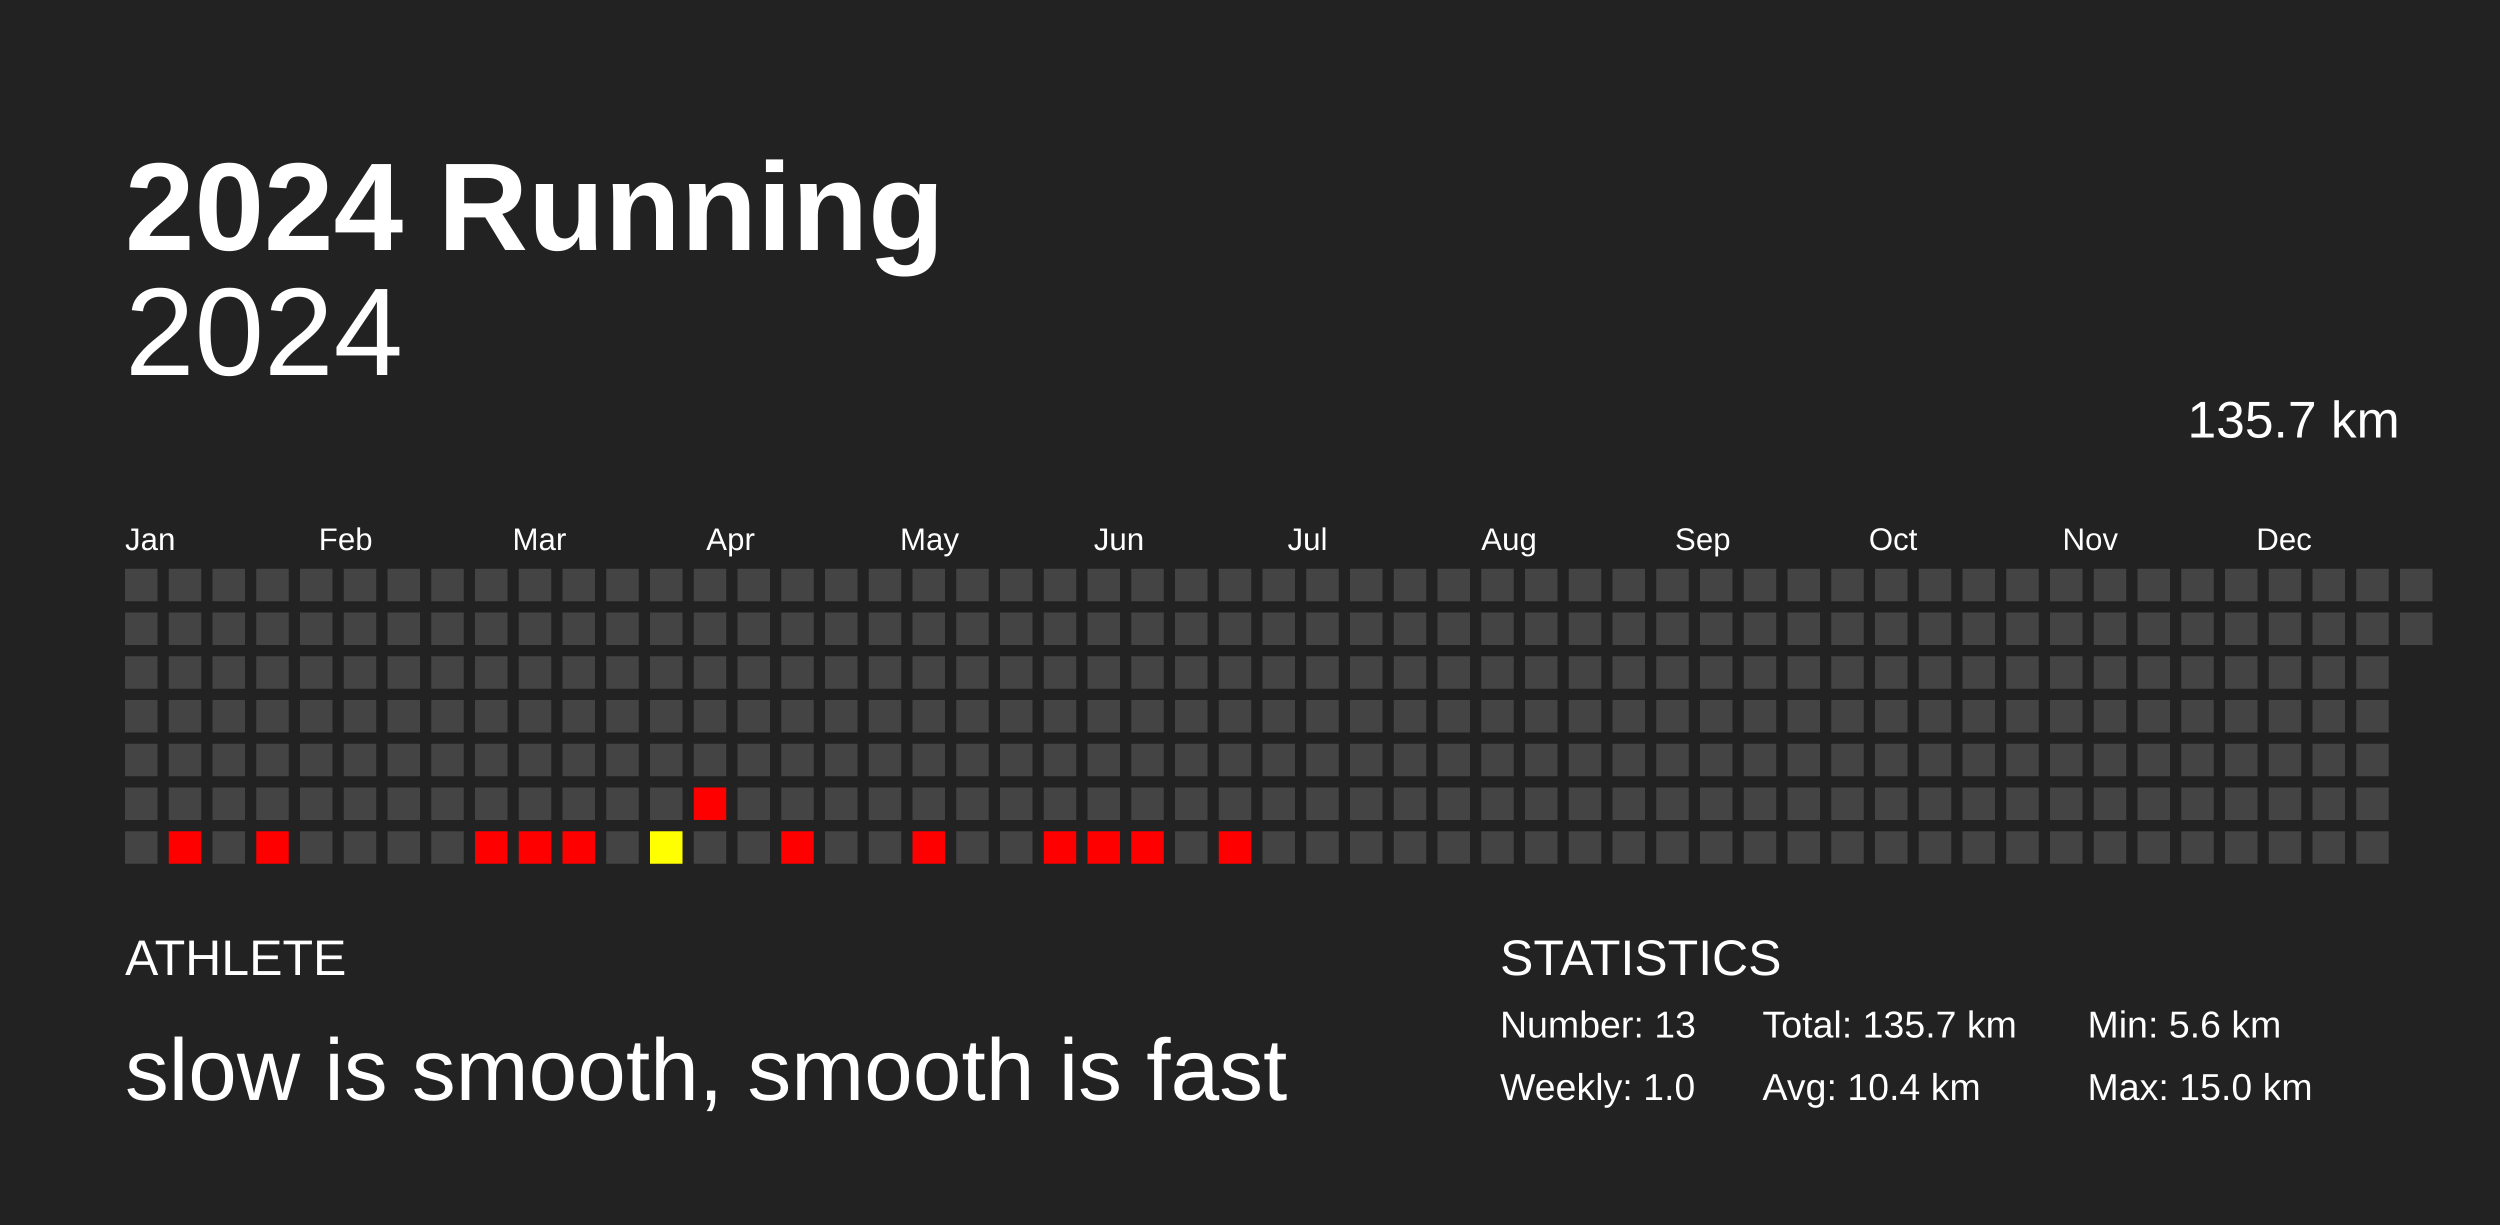
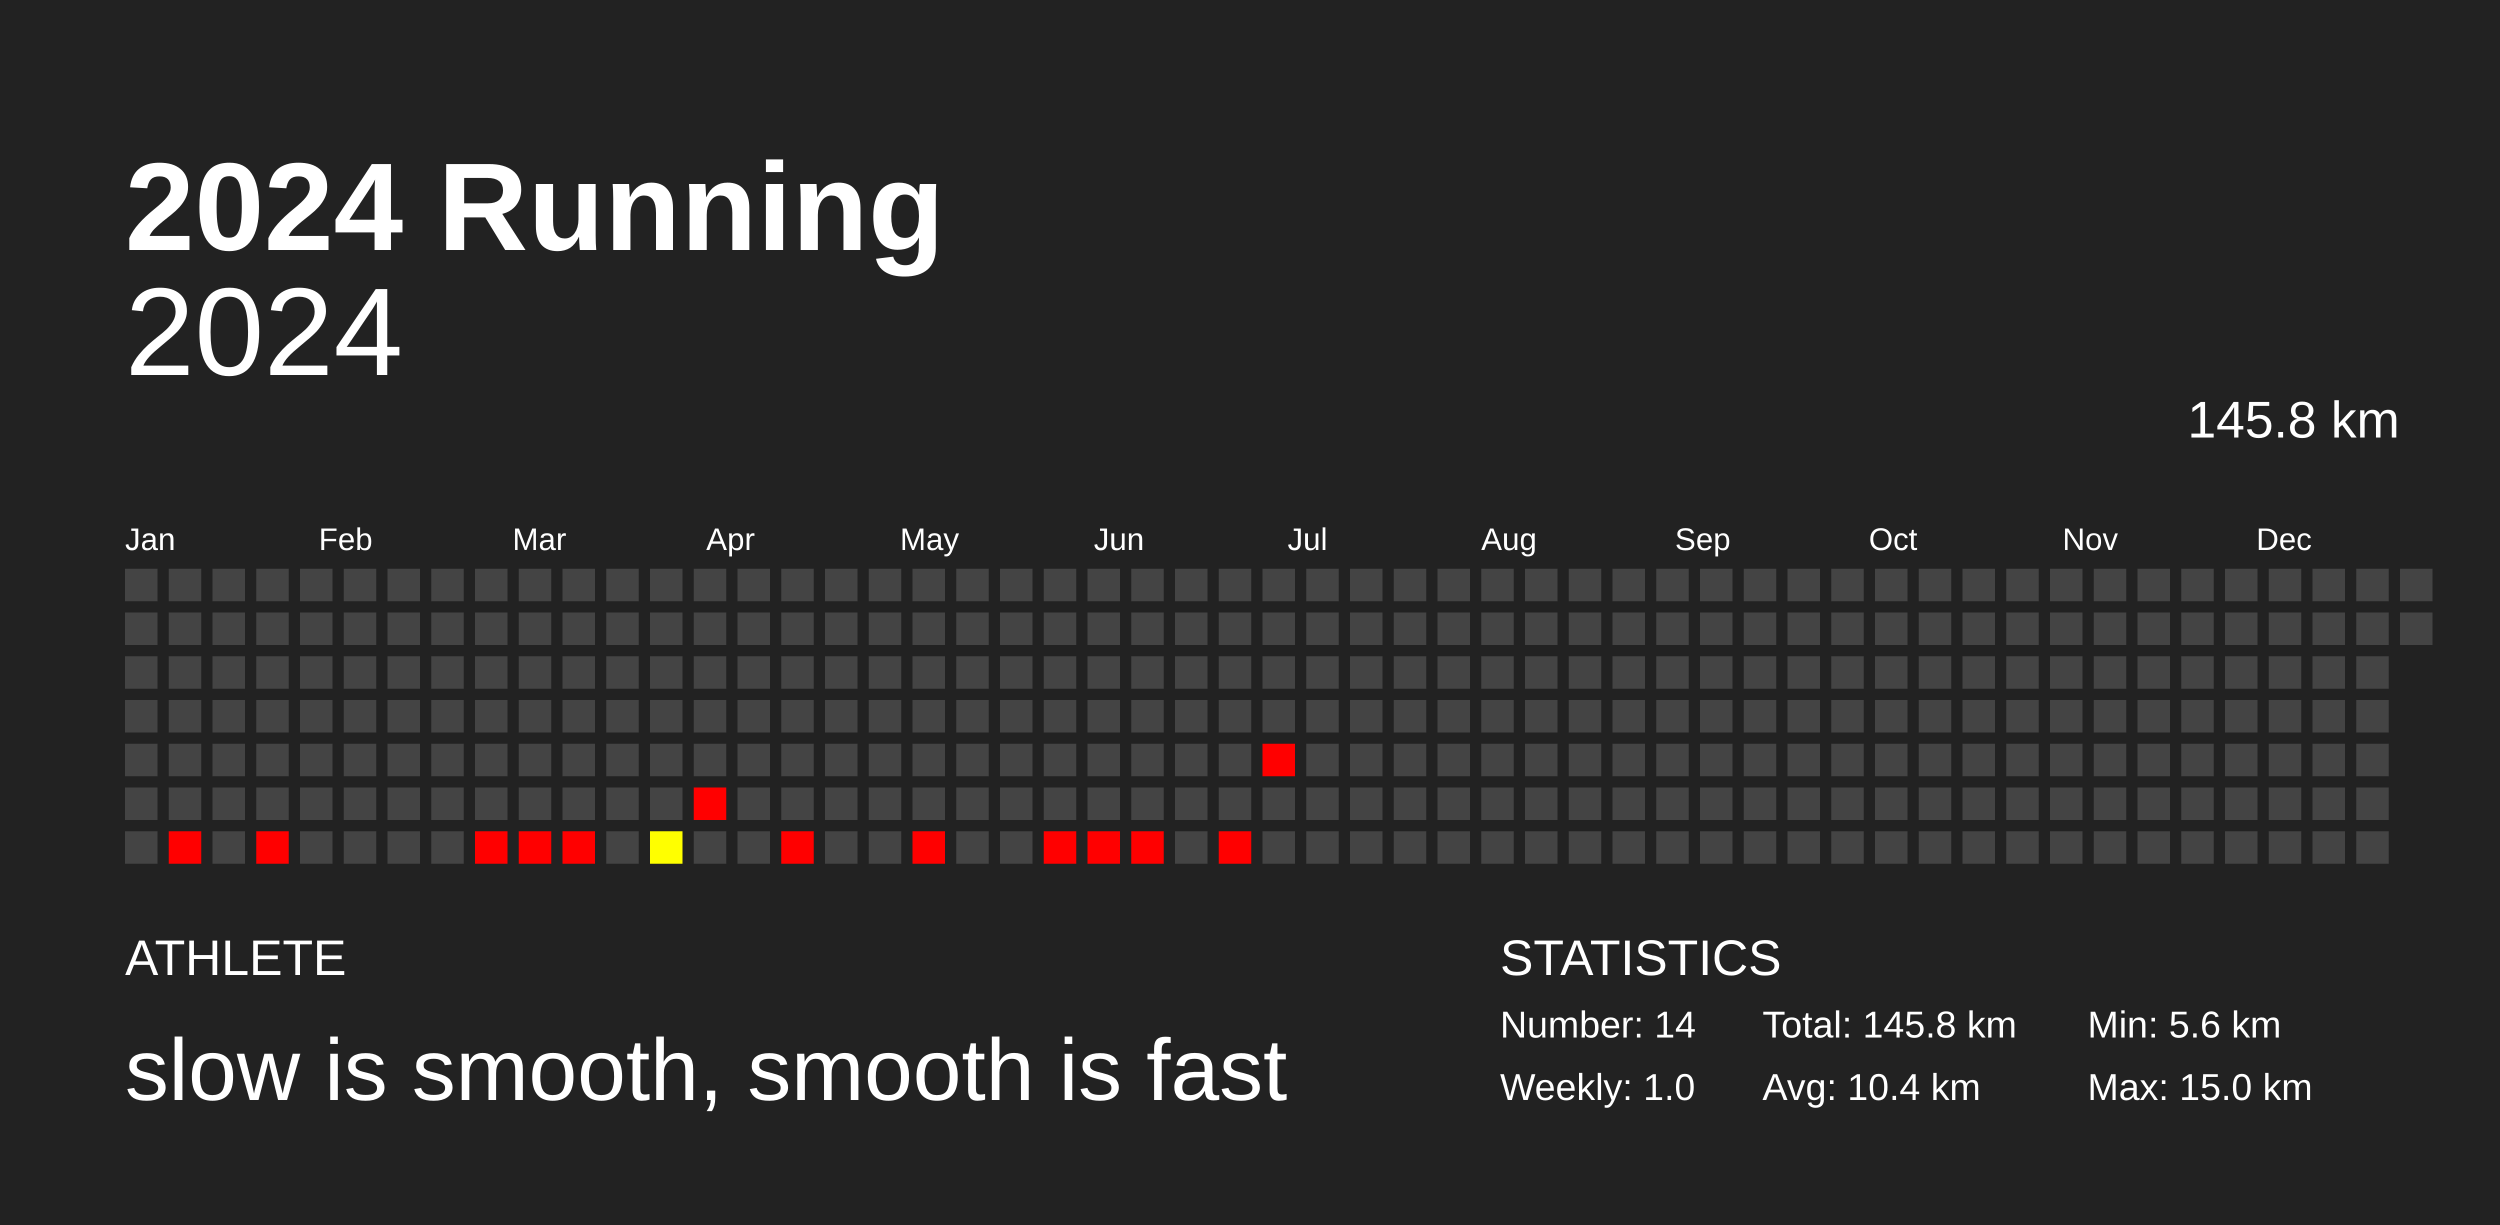
<svg xmlns="http://www.w3.org/2000/svg" baseProfile="full" height="98mm" version="1.1" viewBox="0,0,200,98" width="200mm">
  <defs />
  <rect fill="#222222" height="98" width="200" x="0" y="0" />
  <text fill="#FFFFFF" style="font-size:10px; font-family:Arial; font-weight:bold;" x="10" y="20">2024 Running</text>
  <text fill="#FFFFFF" style="font-size:4px; font-family:Arial" x="10" y="78">ATHLETE</text>
  <text fill="#FFFFFF" style="font-size:7px; font-family:Arial" x="10" y="88">slow is smooth, smooth is fast</text>
  <text fill="#FFFFFF" style="font-size:4px; font-family:Arial" x="120" y="78">STATISTICS</text>
-   <text fill="#FFFFFF" style="font-size:3px; font-family:Arial" x="120" y="83">Number: 13</text>
+   <text fill="#FFFFFF" style="font-size:3px; font-family:Arial" x="120" y="83">Number: 14</text>
  <text fill="#FFFFFF" style="font-size:3px; font-family:Arial" x="120" y="88">Weekly: 1.0</text>
-   <text fill="#FFFFFF" style="font-size:3px; font-family:Arial" x="141" y="83">Total: 135.7 km</text>
+   <text fill="#FFFFFF" style="font-size:3px; font-family:Arial" x="141" y="83">Total: 145.8 km</text>
  <text fill="#FFFFFF" style="font-size:3px; font-family:Arial" x="141" y="88">Avg: 10.4 km</text>
  <text fill="#FFFFFF" style="font-size:3px; font-family:Arial" x="167" y="83">Min: 5.6 km</text>
  <text fill="#FFFFFF" style="font-size:3px; font-family:Arial" x="167" y="88">Max: 15.0 km</text>
  <text alignment-baseline="hanging" fill="#FFFFFF" style="font-size:10.0px; font-family:Arial;" x="10" y="30">2024</text>
-   <text alignment-baseline="hanging" fill="#FFFFFF" style="font-size:4.125px; font-family:Arial;" x="175" y="35">135.7 km</text>
+   <text alignment-baseline="hanging" fill="#FFFFFF" style="font-size:4.125px; font-family:Arial;" x="175" y="35">145.8 km</text>
  <text fill="#FFFFFF" style="font-size:2.5px; font-family:Arial" x="10.0" y="44">Jan</text>
  <text fill="#FFFFFF" style="font-size:2.5px; font-family:Arial" x="25.5" y="44">Feb</text>
  <text fill="#FFFFFF" style="font-size:2.5px; font-family:Arial" x="41.0" y="44">Mar</text>
  <text fill="#FFFFFF" style="font-size:2.5px; font-family:Arial" x="56.5" y="44">Apr</text>
  <text fill="#FFFFFF" style="font-size:2.5px; font-family:Arial" x="72.0" y="44">May</text>
  <text fill="#FFFFFF" style="font-size:2.5px; font-family:Arial" x="87.5" y="44">Jun</text>
  <text fill="#FFFFFF" style="font-size:2.5px; font-family:Arial" x="103.0" y="44">Jul</text>
  <text fill="#FFFFFF" style="font-size:2.5px; font-family:Arial" x="118.5" y="44">Aug</text>
  <text fill="#FFFFFF" style="font-size:2.5px; font-family:Arial" x="134.0" y="44">Sep</text>
  <text fill="#FFFFFF" style="font-size:2.5px; font-family:Arial" x="149.5" y="44">Oct</text>
  <text fill="#FFFFFF" style="font-size:2.5px; font-family:Arial" x="165.0" y="44">Nov</text>
  <text fill="#FFFFFF" style="font-size:2.5px; font-family:Arial" x="180.5" y="44">Dec</text>
  <rect fill="#444444" height="2.6" width="2.6" x="10.0" y="45.5" />
  <rect fill="#444444" height="2.6" width="2.6" x="10.0" y="49.0" />
  <rect fill="#444444" height="2.6" width="2.6" x="10.0" y="52.5" />
  <rect fill="#444444" height="2.6" width="2.6" x="10.0" y="56.0" />
  <rect fill="#444444" height="2.6" width="2.6" x="10.0" y="59.5" />
  <rect fill="#444444" height="2.6" width="2.6" x="10.0" y="63.0" />
  <rect fill="#444444" height="2.6" width="2.6" x="10.0" y="66.5" />
  <rect fill="#444444" height="2.6" width="2.6" x="13.5" y="45.5" />
  <rect fill="#444444" height="2.6" width="2.6" x="13.5" y="49.0" />
  <rect fill="#444444" height="2.6" width="2.6" x="13.5" y="52.5" />
  <rect fill="#444444" height="2.6" width="2.6" x="13.5" y="56.0" />
  <rect fill="#444444" height="2.6" width="2.6" x="13.5" y="59.5" />
  <rect fill="#444444" height="2.6" width="2.6" x="13.5" y="63.0" />
  <rect fill="red" height="2.6" width="2.6" x="13.5" y="66.5" />
  <rect fill="#444444" height="2.6" width="2.6" x="17.0" y="45.5" />
  <rect fill="#444444" height="2.6" width="2.6" x="17.0" y="49.0" />
  <rect fill="#444444" height="2.6" width="2.6" x="17.0" y="52.5" />
  <rect fill="#444444" height="2.6" width="2.6" x="17.0" y="56.0" />
  <rect fill="#444444" height="2.6" width="2.6" x="17.0" y="59.5" />
  <rect fill="#444444" height="2.6" width="2.6" x="17.0" y="63.0" />
  <rect fill="#444444" height="2.6" width="2.6" x="17.0" y="66.5" />
  <rect fill="#444444" height="2.6" width="2.6" x="20.5" y="45.5" />
  <rect fill="#444444" height="2.6" width="2.6" x="20.5" y="49.0" />
  <rect fill="#444444" height="2.6" width="2.6" x="20.5" y="52.5" />
  <rect fill="#444444" height="2.6" width="2.6" x="20.5" y="56.0" />
  <rect fill="#444444" height="2.6" width="2.6" x="20.5" y="59.5" />
  <rect fill="#444444" height="2.6" width="2.6" x="20.5" y="63.0" />
  <rect fill="red" height="2.6" width="2.6" x="20.5" y="66.5" />
  <rect fill="#444444" height="2.6" width="2.6" x="24.0" y="45.5" />
  <rect fill="#444444" height="2.6" width="2.6" x="24.0" y="49.0" />
  <rect fill="#444444" height="2.6" width="2.6" x="24.0" y="52.5" />
  <rect fill="#444444" height="2.6" width="2.6" x="24.0" y="56.0" />
  <rect fill="#444444" height="2.6" width="2.6" x="24.0" y="59.5" />
  <rect fill="#444444" height="2.6" width="2.6" x="24.0" y="63.0" />
  <rect fill="#444444" height="2.6" width="2.6" x="24.0" y="66.5" />
  <rect fill="#444444" height="2.6" width="2.6" x="27.5" y="45.5" />
  <rect fill="#444444" height="2.6" width="2.6" x="27.5" y="49.0" />
  <rect fill="#444444" height="2.6" width="2.6" x="27.5" y="52.5" />
  <rect fill="#444444" height="2.6" width="2.6" x="27.5" y="56.0" />
  <rect fill="#444444" height="2.6" width="2.6" x="27.5" y="59.5" />
  <rect fill="#444444" height="2.6" width="2.6" x="27.5" y="63.0" />
  <rect fill="#444444" height="2.6" width="2.6" x="27.5" y="66.5" />
  <rect fill="#444444" height="2.6" width="2.6" x="31.0" y="45.5" />
  <rect fill="#444444" height="2.6" width="2.6" x="31.0" y="49.0" />
  <rect fill="#444444" height="2.6" width="2.6" x="31.0" y="52.5" />
  <rect fill="#444444" height="2.6" width="2.6" x="31.0" y="56.0" />
  <rect fill="#444444" height="2.6" width="2.6" x="31.0" y="59.5" />
  <rect fill="#444444" height="2.6" width="2.6" x="31.0" y="63.0" />
  <rect fill="#444444" height="2.6" width="2.6" x="31.0" y="66.5" />
  <rect fill="#444444" height="2.6" width="2.6" x="34.5" y="45.5" />
  <rect fill="#444444" height="2.6" width="2.6" x="34.5" y="49.0" />
  <rect fill="#444444" height="2.6" width="2.6" x="34.5" y="52.5" />
  <rect fill="#444444" height="2.6" width="2.6" x="34.5" y="56.0" />
  <rect fill="#444444" height="2.6" width="2.6" x="34.5" y="59.5" />
  <rect fill="#444444" height="2.6" width="2.6" x="34.5" y="63.0" />
  <rect fill="#444444" height="2.6" width="2.6" x="34.5" y="66.5" />
  <rect fill="#444444" height="2.6" width="2.6" x="38.0" y="45.5" />
  <rect fill="#444444" height="2.6" width="2.6" x="38.0" y="49.0" />
  <rect fill="#444444" height="2.6" width="2.6" x="38.0" y="52.5" />
  <rect fill="#444444" height="2.6" width="2.6" x="38.0" y="56.0" />
  <rect fill="#444444" height="2.6" width="2.6" x="38.0" y="59.5" />
  <rect fill="#444444" height="2.6" width="2.6" x="38.0" y="63.0" />
  <rect fill="red" height="2.6" width="2.6" x="38.0" y="66.5" />
  <rect fill="#444444" height="2.6" width="2.6" x="41.5" y="45.5" />
  <rect fill="#444444" height="2.6" width="2.6" x="41.5" y="49.0" />
  <rect fill="#444444" height="2.6" width="2.6" x="41.5" y="52.5" />
  <rect fill="#444444" height="2.6" width="2.6" x="41.5" y="56.0" />
  <rect fill="#444444" height="2.6" width="2.6" x="41.5" y="59.5" />
  <rect fill="#444444" height="2.6" width="2.6" x="41.5" y="63.0" />
  <rect fill="red" height="2.6" width="2.6" x="41.5" y="66.5" />
  <rect fill="#444444" height="2.6" width="2.6" x="45.0" y="45.5" />
  <rect fill="#444444" height="2.6" width="2.6" x="45.0" y="49.0" />
  <rect fill="#444444" height="2.6" width="2.6" x="45.0" y="52.5" />
  <rect fill="#444444" height="2.6" width="2.6" x="45.0" y="56.0" />
  <rect fill="#444444" height="2.6" width="2.6" x="45.0" y="59.5" />
  <rect fill="#444444" height="2.6" width="2.6" x="45.0" y="63.0" />
  <rect fill="red" height="2.6" width="2.6" x="45.0" y="66.5" />
  <rect fill="#444444" height="2.6" width="2.6" x="48.5" y="45.5" />
  <rect fill="#444444" height="2.6" width="2.6" x="48.5" y="49.0" />
  <rect fill="#444444" height="2.6" width="2.6" x="48.5" y="52.5" />
  <rect fill="#444444" height="2.6" width="2.6" x="48.5" y="56.0" />
  <rect fill="#444444" height="2.6" width="2.6" x="48.5" y="59.5" />
  <rect fill="#444444" height="2.6" width="2.6" x="48.5" y="63.0" />
  <rect fill="#444444" height="2.6" width="2.6" x="48.5" y="66.5" />
  <rect fill="#444444" height="2.6" width="2.6" x="52.0" y="45.5" />
  <rect fill="#444444" height="2.6" width="2.6" x="52.0" y="49.0" />
  <rect fill="#444444" height="2.6" width="2.6" x="52.0" y="52.5" />
  <rect fill="#444444" height="2.6" width="2.6" x="52.0" y="56.0" />
  <rect fill="#444444" height="2.6" width="2.6" x="52.0" y="59.5" />
  <rect fill="#444444" height="2.6" width="2.6" x="52.0" y="63.0" />
  <rect fill="#ffff00" height="2.6" width="2.6" x="52.0" y="66.5" />
  <rect fill="#444444" height="2.6" width="2.6" x="55.5" y="45.5" />
  <rect fill="#444444" height="2.6" width="2.6" x="55.5" y="49.0" />
  <rect fill="#444444" height="2.6" width="2.6" x="55.5" y="52.5" />
  <rect fill="#444444" height="2.6" width="2.6" x="55.5" y="56.0" />
  <rect fill="#444444" height="2.6" width="2.6" x="55.5" y="59.5" />
  <rect fill="red" height="2.6" width="2.6" x="55.5" y="63.0" />
  <rect fill="#444444" height="2.6" width="2.6" x="55.5" y="66.5" />
  <rect fill="#444444" height="2.6" width="2.6" x="59.0" y="45.5" />
  <rect fill="#444444" height="2.6" width="2.6" x="59.0" y="49.0" />
  <rect fill="#444444" height="2.6" width="2.6" x="59.0" y="52.5" />
  <rect fill="#444444" height="2.6" width="2.6" x="59.0" y="56.0" />
  <rect fill="#444444" height="2.6" width="2.6" x="59.0" y="59.5" />
  <rect fill="#444444" height="2.6" width="2.6" x="59.0" y="63.0" />
  <rect fill="#444444" height="2.6" width="2.6" x="59.0" y="66.5" />
  <rect fill="#444444" height="2.6" width="2.6" x="62.5" y="45.5" />
  <rect fill="#444444" height="2.6" width="2.6" x="62.5" y="49.0" />
  <rect fill="#444444" height="2.6" width="2.6" x="62.5" y="52.5" />
  <rect fill="#444444" height="2.6" width="2.6" x="62.5" y="56.0" />
  <rect fill="#444444" height="2.6" width="2.6" x="62.5" y="59.5" />
  <rect fill="#444444" height="2.6" width="2.6" x="62.5" y="63.0" />
  <rect fill="red" height="2.6" width="2.6" x="62.5" y="66.5" />
  <rect fill="#444444" height="2.6" width="2.6" x="66.0" y="45.5" />
  <rect fill="#444444" height="2.6" width="2.6" x="66.0" y="49.0" />
  <rect fill="#444444" height="2.6" width="2.6" x="66.0" y="52.5" />
  <rect fill="#444444" height="2.6" width="2.6" x="66.0" y="56.0" />
  <rect fill="#444444" height="2.6" width="2.6" x="66.0" y="59.5" />
  <rect fill="#444444" height="2.6" width="2.6" x="66.0" y="63.0" />
  <rect fill="#444444" height="2.6" width="2.6" x="66.0" y="66.5" />
  <rect fill="#444444" height="2.6" width="2.6" x="69.5" y="45.5" />
  <rect fill="#444444" height="2.6" width="2.6" x="69.5" y="49.0" />
  <rect fill="#444444" height="2.6" width="2.6" x="69.5" y="52.5" />
  <rect fill="#444444" height="2.6" width="2.6" x="69.5" y="56.0" />
  <rect fill="#444444" height="2.6" width="2.6" x="69.5" y="59.5" />
  <rect fill="#444444" height="2.6" width="2.6" x="69.5" y="63.0" />
  <rect fill="#444444" height="2.6" width="2.6" x="69.5" y="66.5" />
  <rect fill="#444444" height="2.6" width="2.6" x="73.0" y="45.5" />
  <rect fill="#444444" height="2.6" width="2.6" x="73.0" y="49.0" />
  <rect fill="#444444" height="2.6" width="2.6" x="73.0" y="52.5" />
  <rect fill="#444444" height="2.6" width="2.6" x="73.0" y="56.0" />
  <rect fill="#444444" height="2.6" width="2.6" x="73.0" y="59.5" />
  <rect fill="#444444" height="2.6" width="2.6" x="73.0" y="63.0" />
  <rect fill="red" height="2.6" width="2.6" x="73.0" y="66.5" />
  <rect fill="#444444" height="2.6" width="2.6" x="76.5" y="45.5" />
  <rect fill="#444444" height="2.6" width="2.6" x="76.5" y="49.0" />
  <rect fill="#444444" height="2.6" width="2.6" x="76.5" y="52.5" />
  <rect fill="#444444" height="2.6" width="2.6" x="76.5" y="56.0" />
  <rect fill="#444444" height="2.6" width="2.6" x="76.5" y="59.5" />
  <rect fill="#444444" height="2.6" width="2.6" x="76.5" y="63.0" />
  <rect fill="#444444" height="2.6" width="2.6" x="76.5" y="66.5" />
  <rect fill="#444444" height="2.6" width="2.6" x="80.0" y="45.5" />
  <rect fill="#444444" height="2.6" width="2.6" x="80.0" y="49.0" />
  <rect fill="#444444" height="2.6" width="2.6" x="80.0" y="52.5" />
  <rect fill="#444444" height="2.6" width="2.6" x="80.0" y="56.0" />
  <rect fill="#444444" height="2.6" width="2.6" x="80.0" y="59.5" />
  <rect fill="#444444" height="2.6" width="2.6" x="80.0" y="63.0" />
  <rect fill="#444444" height="2.6" width="2.6" x="80.0" y="66.5" />
  <rect fill="#444444" height="2.6" width="2.6" x="83.5" y="45.5" />
  <rect fill="#444444" height="2.6" width="2.6" x="83.5" y="49.0" />
  <rect fill="#444444" height="2.6" width="2.6" x="83.5" y="52.5" />
  <rect fill="#444444" height="2.6" width="2.6" x="83.5" y="56.0" />
  <rect fill="#444444" height="2.6" width="2.6" x="83.5" y="59.5" />
  <rect fill="#444444" height="2.6" width="2.6" x="83.5" y="63.0" />
  <rect fill="red" height="2.6" width="2.6" x="83.5" y="66.5" />
  <rect fill="#444444" height="2.6" width="2.6" x="87.0" y="45.5" />
  <rect fill="#444444" height="2.6" width="2.6" x="87.0" y="49.0" />
  <rect fill="#444444" height="2.6" width="2.6" x="87.0" y="52.5" />
  <rect fill="#444444" height="2.6" width="2.6" x="87.0" y="56.0" />
  <rect fill="#444444" height="2.6" width="2.6" x="87.0" y="59.5" />
  <rect fill="#444444" height="2.6" width="2.6" x="87.0" y="63.0" />
  <rect fill="red" height="2.6" width="2.6" x="87.0" y="66.5" />
  <rect fill="#444444" height="2.6" width="2.6" x="90.5" y="45.5" />
  <rect fill="#444444" height="2.6" width="2.6" x="90.5" y="49.0" />
  <rect fill="#444444" height="2.6" width="2.6" x="90.5" y="52.5" />
  <rect fill="#444444" height="2.6" width="2.6" x="90.5" y="56.0" />
  <rect fill="#444444" height="2.6" width="2.6" x="90.5" y="59.5" />
  <rect fill="#444444" height="2.6" width="2.6" x="90.5" y="63.0" />
  <rect fill="red" height="2.6" width="2.6" x="90.5" y="66.5" />
  <rect fill="#444444" height="2.6" width="2.6" x="94.0" y="45.5" />
  <rect fill="#444444" height="2.6" width="2.6" x="94.0" y="49.0" />
  <rect fill="#444444" height="2.6" width="2.6" x="94.0" y="52.5" />
  <rect fill="#444444" height="2.6" width="2.6" x="94.0" y="56.0" />
  <rect fill="#444444" height="2.6" width="2.6" x="94.0" y="59.5" />
  <rect fill="#444444" height="2.6" width="2.6" x="94.0" y="63.0" />
  <rect fill="#444444" height="2.6" width="2.6" x="94.0" y="66.5" />
  <rect fill="#444444" height="2.6" width="2.6" x="97.5" y="45.5" />
  <rect fill="#444444" height="2.6" width="2.6" x="97.5" y="49.0" />
  <rect fill="#444444" height="2.6" width="2.6" x="97.5" y="52.5" />
  <rect fill="#444444" height="2.6" width="2.6" x="97.5" y="56.0" />
  <rect fill="#444444" height="2.6" width="2.6" x="97.5" y="59.5" />
  <rect fill="#444444" height="2.6" width="2.6" x="97.5" y="63.0" />
  <rect fill="red" height="2.6" width="2.6" x="97.5" y="66.5" />
  <rect fill="#444444" height="2.6" width="2.6" x="101.0" y="45.5" />
  <rect fill="#444444" height="2.6" width="2.6" x="101.0" y="49.0" />
  <rect fill="#444444" height="2.6" width="2.6" x="101.0" y="52.5" />
  <rect fill="#444444" height="2.6" width="2.6" x="101.0" y="56.0" />
-   <rect fill="#444444" height="2.6" width="2.6" x="101.0" y="59.5" />
+   <rect fill="red" height="2.6" width="2.6" x="101.0" y="59.5" />
  <rect fill="#444444" height="2.6" width="2.6" x="101.0" y="63.0" />
  <rect fill="#444444" height="2.6" width="2.6" x="101.0" y="66.5" />
  <rect fill="#444444" height="2.6" width="2.6" x="104.5" y="45.5" />
  <rect fill="#444444" height="2.6" width="2.6" x="104.5" y="49.0" />
  <rect fill="#444444" height="2.6" width="2.6" x="104.5" y="52.5" />
  <rect fill="#444444" height="2.6" width="2.6" x="104.5" y="56.0" />
  <rect fill="#444444" height="2.6" width="2.6" x="104.5" y="59.5" />
  <rect fill="#444444" height="2.6" width="2.6" x="104.5" y="63.0" />
  <rect fill="#444444" height="2.6" width="2.6" x="104.5" y="66.5" />
  <rect fill="#444444" height="2.6" width="2.6" x="108.0" y="45.5" />
  <rect fill="#444444" height="2.6" width="2.6" x="108.0" y="49.0" />
  <rect fill="#444444" height="2.6" width="2.6" x="108.0" y="52.5" />
  <rect fill="#444444" height="2.6" width="2.6" x="108.0" y="56.0" />
  <rect fill="#444444" height="2.6" width="2.6" x="108.0" y="59.5" />
  <rect fill="#444444" height="2.6" width="2.6" x="108.0" y="63.0" />
  <rect fill="#444444" height="2.6" width="2.6" x="108.0" y="66.5" />
  <rect fill="#444444" height="2.6" width="2.6" x="111.5" y="45.5" />
  <rect fill="#444444" height="2.6" width="2.6" x="111.5" y="49.0" />
  <rect fill="#444444" height="2.6" width="2.6" x="111.5" y="52.5" />
  <rect fill="#444444" height="2.6" width="2.6" x="111.5" y="56.0" />
  <rect fill="#444444" height="2.6" width="2.6" x="111.5" y="59.5" />
  <rect fill="#444444" height="2.6" width="2.6" x="111.5" y="63.0" />
  <rect fill="#444444" height="2.6" width="2.6" x="111.5" y="66.5" />
  <rect fill="#444444" height="2.6" width="2.6" x="115.0" y="45.5" />
  <rect fill="#444444" height="2.6" width="2.6" x="115.0" y="49.0" />
  <rect fill="#444444" height="2.6" width="2.6" x="115.0" y="52.5" />
  <rect fill="#444444" height="2.6" width="2.6" x="115.0" y="56.0" />
  <rect fill="#444444" height="2.6" width="2.6" x="115.0" y="59.5" />
  <rect fill="#444444" height="2.6" width="2.6" x="115.0" y="63.0" />
  <rect fill="#444444" height="2.6" width="2.6" x="115.0" y="66.5" />
  <rect fill="#444444" height="2.6" width="2.6" x="118.5" y="45.5" />
  <rect fill="#444444" height="2.6" width="2.6" x="118.5" y="49.0" />
  <rect fill="#444444" height="2.6" width="2.6" x="118.5" y="52.5" />
  <rect fill="#444444" height="2.6" width="2.6" x="118.5" y="56.0" />
  <rect fill="#444444" height="2.6" width="2.6" x="118.5" y="59.5" />
  <rect fill="#444444" height="2.6" width="2.6" x="118.5" y="63.0" />
  <rect fill="#444444" height="2.6" width="2.6" x="118.5" y="66.5" />
  <rect fill="#444444" height="2.6" width="2.6" x="122.0" y="45.5" />
  <rect fill="#444444" height="2.6" width="2.6" x="122.0" y="49.0" />
  <rect fill="#444444" height="2.6" width="2.6" x="122.0" y="52.5" />
  <rect fill="#444444" height="2.6" width="2.6" x="122.0" y="56.0" />
  <rect fill="#444444" height="2.6" width="2.6" x="122.0" y="59.5" />
  <rect fill="#444444" height="2.6" width="2.6" x="122.0" y="63.0" />
  <rect fill="#444444" height="2.6" width="2.6" x="122.0" y="66.5" />
  <rect fill="#444444" height="2.6" width="2.6" x="125.5" y="45.5" />
  <rect fill="#444444" height="2.6" width="2.6" x="125.5" y="49.0" />
  <rect fill="#444444" height="2.6" width="2.6" x="125.5" y="52.5" />
  <rect fill="#444444" height="2.6" width="2.6" x="125.5" y="56.0" />
  <rect fill="#444444" height="2.6" width="2.6" x="125.5" y="59.5" />
  <rect fill="#444444" height="2.6" width="2.6" x="125.5" y="63.0" />
  <rect fill="#444444" height="2.6" width="2.6" x="125.5" y="66.5" />
  <rect fill="#444444" height="2.6" width="2.6" x="129.0" y="45.5" />
  <rect fill="#444444" height="2.6" width="2.6" x="129.0" y="49.0" />
  <rect fill="#444444" height="2.6" width="2.6" x="129.0" y="52.5" />
  <rect fill="#444444" height="2.6" width="2.6" x="129.0" y="56.0" />
  <rect fill="#444444" height="2.6" width="2.6" x="129.0" y="59.5" />
  <rect fill="#444444" height="2.6" width="2.6" x="129.0" y="63.0" />
  <rect fill="#444444" height="2.6" width="2.6" x="129.0" y="66.5" />
  <rect fill="#444444" height="2.6" width="2.6" x="132.5" y="45.5" />
  <rect fill="#444444" height="2.6" width="2.6" x="132.5" y="49.0" />
  <rect fill="#444444" height="2.6" width="2.6" x="132.5" y="52.5" />
  <rect fill="#444444" height="2.6" width="2.6" x="132.5" y="56.0" />
  <rect fill="#444444" height="2.6" width="2.6" x="132.5" y="59.5" />
  <rect fill="#444444" height="2.6" width="2.6" x="132.5" y="63.0" />
  <rect fill="#444444" height="2.6" width="2.6" x="132.5" y="66.5" />
  <rect fill="#444444" height="2.6" width="2.6" x="136.0" y="45.5" />
  <rect fill="#444444" height="2.6" width="2.6" x="136.0" y="49.0" />
  <rect fill="#444444" height="2.6" width="2.6" x="136.0" y="52.5" />
  <rect fill="#444444" height="2.6" width="2.6" x="136.0" y="56.0" />
  <rect fill="#444444" height="2.6" width="2.6" x="136.0" y="59.5" />
  <rect fill="#444444" height="2.6" width="2.6" x="136.0" y="63.0" />
  <rect fill="#444444" height="2.6" width="2.6" x="136.0" y="66.5" />
  <rect fill="#444444" height="2.6" width="2.6" x="139.5" y="45.5" />
  <rect fill="#444444" height="2.6" width="2.6" x="139.5" y="49.0" />
  <rect fill="#444444" height="2.6" width="2.6" x="139.5" y="52.5" />
  <rect fill="#444444" height="2.6" width="2.6" x="139.5" y="56.0" />
  <rect fill="#444444" height="2.6" width="2.6" x="139.5" y="59.5" />
  <rect fill="#444444" height="2.6" width="2.6" x="139.5" y="63.0" />
  <rect fill="#444444" height="2.6" width="2.6" x="139.5" y="66.5" />
  <rect fill="#444444" height="2.6" width="2.6" x="143.0" y="45.5" />
  <rect fill="#444444" height="2.6" width="2.6" x="143.0" y="49.0" />
  <rect fill="#444444" height="2.6" width="2.6" x="143.0" y="52.5" />
  <rect fill="#444444" height="2.6" width="2.6" x="143.0" y="56.0" />
  <rect fill="#444444" height="2.6" width="2.6" x="143.0" y="59.5" />
  <rect fill="#444444" height="2.6" width="2.6" x="143.0" y="63.0" />
  <rect fill="#444444" height="2.6" width="2.6" x="143.0" y="66.5" />
  <rect fill="#444444" height="2.6" width="2.6" x="146.5" y="45.5" />
  <rect fill="#444444" height="2.6" width="2.6" x="146.5" y="49.0" />
  <rect fill="#444444" height="2.6" width="2.6" x="146.5" y="52.5" />
  <rect fill="#444444" height="2.6" width="2.6" x="146.5" y="56.0" />
  <rect fill="#444444" height="2.6" width="2.6" x="146.5" y="59.5" />
  <rect fill="#444444" height="2.6" width="2.6" x="146.5" y="63.0" />
  <rect fill="#444444" height="2.6" width="2.6" x="146.5" y="66.5" />
  <rect fill="#444444" height="2.6" width="2.6" x="150.0" y="45.5" />
  <rect fill="#444444" height="2.6" width="2.6" x="150.0" y="49.0" />
  <rect fill="#444444" height="2.6" width="2.6" x="150.0" y="52.5" />
  <rect fill="#444444" height="2.6" width="2.6" x="150.0" y="56.0" />
  <rect fill="#444444" height="2.6" width="2.6" x="150.0" y="59.5" />
  <rect fill="#444444" height="2.6" width="2.6" x="150.0" y="63.0" />
  <rect fill="#444444" height="2.6" width="2.6" x="150.0" y="66.5" />
  <rect fill="#444444" height="2.6" width="2.6" x="153.5" y="45.5" />
  <rect fill="#444444" height="2.6" width="2.6" x="153.5" y="49.0" />
  <rect fill="#444444" height="2.6" width="2.6" x="153.5" y="52.5" />
  <rect fill="#444444" height="2.6" width="2.6" x="153.5" y="56.0" />
  <rect fill="#444444" height="2.6" width="2.6" x="153.5" y="59.5" />
  <rect fill="#444444" height="2.6" width="2.6" x="153.5" y="63.0" />
  <rect fill="#444444" height="2.6" width="2.6" x="153.5" y="66.5" />
  <rect fill="#444444" height="2.6" width="2.6" x="157.0" y="45.5" />
  <rect fill="#444444" height="2.6" width="2.6" x="157.0" y="49.0" />
  <rect fill="#444444" height="2.6" width="2.6" x="157.0" y="52.5" />
  <rect fill="#444444" height="2.6" width="2.6" x="157.0" y="56.0" />
  <rect fill="#444444" height="2.6" width="2.6" x="157.0" y="59.5" />
  <rect fill="#444444" height="2.6" width="2.6" x="157.0" y="63.0" />
  <rect fill="#444444" height="2.6" width="2.6" x="157.0" y="66.5" />
  <rect fill="#444444" height="2.6" width="2.6" x="160.5" y="45.5" />
  <rect fill="#444444" height="2.6" width="2.6" x="160.5" y="49.0" />
  <rect fill="#444444" height="2.6" width="2.6" x="160.5" y="52.5" />
  <rect fill="#444444" height="2.6" width="2.6" x="160.5" y="56.0" />
  <rect fill="#444444" height="2.6" width="2.6" x="160.5" y="59.5" />
  <rect fill="#444444" height="2.6" width="2.6" x="160.5" y="63.0" />
  <rect fill="#444444" height="2.6" width="2.6" x="160.5" y="66.5" />
  <rect fill="#444444" height="2.6" width="2.6" x="164.0" y="45.5" />
  <rect fill="#444444" height="2.6" width="2.6" x="164.0" y="49.0" />
  <rect fill="#444444" height="2.6" width="2.6" x="164.0" y="52.5" />
  <rect fill="#444444" height="2.6" width="2.6" x="164.0" y="56.0" />
  <rect fill="#444444" height="2.6" width="2.6" x="164.0" y="59.5" />
  <rect fill="#444444" height="2.6" width="2.6" x="164.0" y="63.0" />
  <rect fill="#444444" height="2.6" width="2.6" x="164.0" y="66.5" />
  <rect fill="#444444" height="2.6" width="2.6" x="167.5" y="45.5" />
  <rect fill="#444444" height="2.6" width="2.6" x="167.5" y="49.0" />
  <rect fill="#444444" height="2.6" width="2.6" x="167.5" y="52.5" />
  <rect fill="#444444" height="2.6" width="2.6" x="167.5" y="56.0" />
  <rect fill="#444444" height="2.6" width="2.6" x="167.5" y="59.5" />
  <rect fill="#444444" height="2.6" width="2.6" x="167.5" y="63.0" />
  <rect fill="#444444" height="2.6" width="2.6" x="167.5" y="66.5" />
  <rect fill="#444444" height="2.6" width="2.6" x="171.0" y="45.5" />
  <rect fill="#444444" height="2.6" width="2.6" x="171.0" y="49.0" />
  <rect fill="#444444" height="2.6" width="2.6" x="171.0" y="52.5" />
  <rect fill="#444444" height="2.6" width="2.6" x="171.0" y="56.0" />
  <rect fill="#444444" height="2.6" width="2.6" x="171.0" y="59.5" />
  <rect fill="#444444" height="2.6" width="2.6" x="171.0" y="63.0" />
  <rect fill="#444444" height="2.6" width="2.6" x="171.0" y="66.5" />
  <rect fill="#444444" height="2.6" width="2.6" x="174.5" y="45.5" />
  <rect fill="#444444" height="2.6" width="2.6" x="174.5" y="49.0" />
  <rect fill="#444444" height="2.6" width="2.6" x="174.5" y="52.5" />
  <rect fill="#444444" height="2.6" width="2.6" x="174.5" y="56.0" />
  <rect fill="#444444" height="2.6" width="2.6" x="174.5" y="59.5" />
  <rect fill="#444444" height="2.6" width="2.6" x="174.5" y="63.0" />
  <rect fill="#444444" height="2.6" width="2.6" x="174.5" y="66.5" />
  <rect fill="#444444" height="2.6" width="2.6" x="178.0" y="45.5" />
  <rect fill="#444444" height="2.6" width="2.6" x="178.0" y="49.0" />
  <rect fill="#444444" height="2.6" width="2.6" x="178.0" y="52.5" />
  <rect fill="#444444" height="2.6" width="2.6" x="178.0" y="56.0" />
  <rect fill="#444444" height="2.6" width="2.6" x="178.0" y="59.5" />
  <rect fill="#444444" height="2.6" width="2.6" x="178.0" y="63.0" />
  <rect fill="#444444" height="2.6" width="2.6" x="178.0" y="66.5" />
  <rect fill="#444444" height="2.6" width="2.6" x="181.5" y="45.5" />
  <rect fill="#444444" height="2.6" width="2.6" x="181.5" y="49.0" />
  <rect fill="#444444" height="2.6" width="2.6" x="181.5" y="52.5" />
  <rect fill="#444444" height="2.6" width="2.6" x="181.5" y="56.0" />
  <rect fill="#444444" height="2.6" width="2.6" x="181.5" y="59.5" />
  <rect fill="#444444" height="2.6" width="2.6" x="181.5" y="63.0" />
  <rect fill="#444444" height="2.6" width="2.6" x="181.5" y="66.5" />
  <rect fill="#444444" height="2.6" width="2.6" x="185.0" y="45.5" />
  <rect fill="#444444" height="2.6" width="2.6" x="185.0" y="49.0" />
  <rect fill="#444444" height="2.6" width="2.6" x="185.0" y="52.5" />
  <rect fill="#444444" height="2.6" width="2.6" x="185.0" y="56.0" />
  <rect fill="#444444" height="2.6" width="2.6" x="185.0" y="59.5" />
  <rect fill="#444444" height="2.6" width="2.6" x="185.0" y="63.0" />
  <rect fill="#444444" height="2.6" width="2.6" x="185.0" y="66.5" />
  <rect fill="#444444" height="2.6" width="2.6" x="188.5" y="45.5" />
  <rect fill="#444444" height="2.6" width="2.6" x="188.5" y="49.0" />
  <rect fill="#444444" height="2.6" width="2.6" x="188.5" y="52.5" />
  <rect fill="#444444" height="2.6" width="2.6" x="188.5" y="56.0" />
  <rect fill="#444444" height="2.6" width="2.6" x="188.5" y="59.5" />
  <rect fill="#444444" height="2.6" width="2.6" x="188.5" y="63.0" />
  <rect fill="#444444" height="2.6" width="2.6" x="188.5" y="66.5" />
  <rect fill="#444444" height="2.6" width="2.6" x="192.0" y="45.5" />
  <rect fill="#444444" height="2.6" width="2.6" x="192.0" y="49.0" />
</svg>
